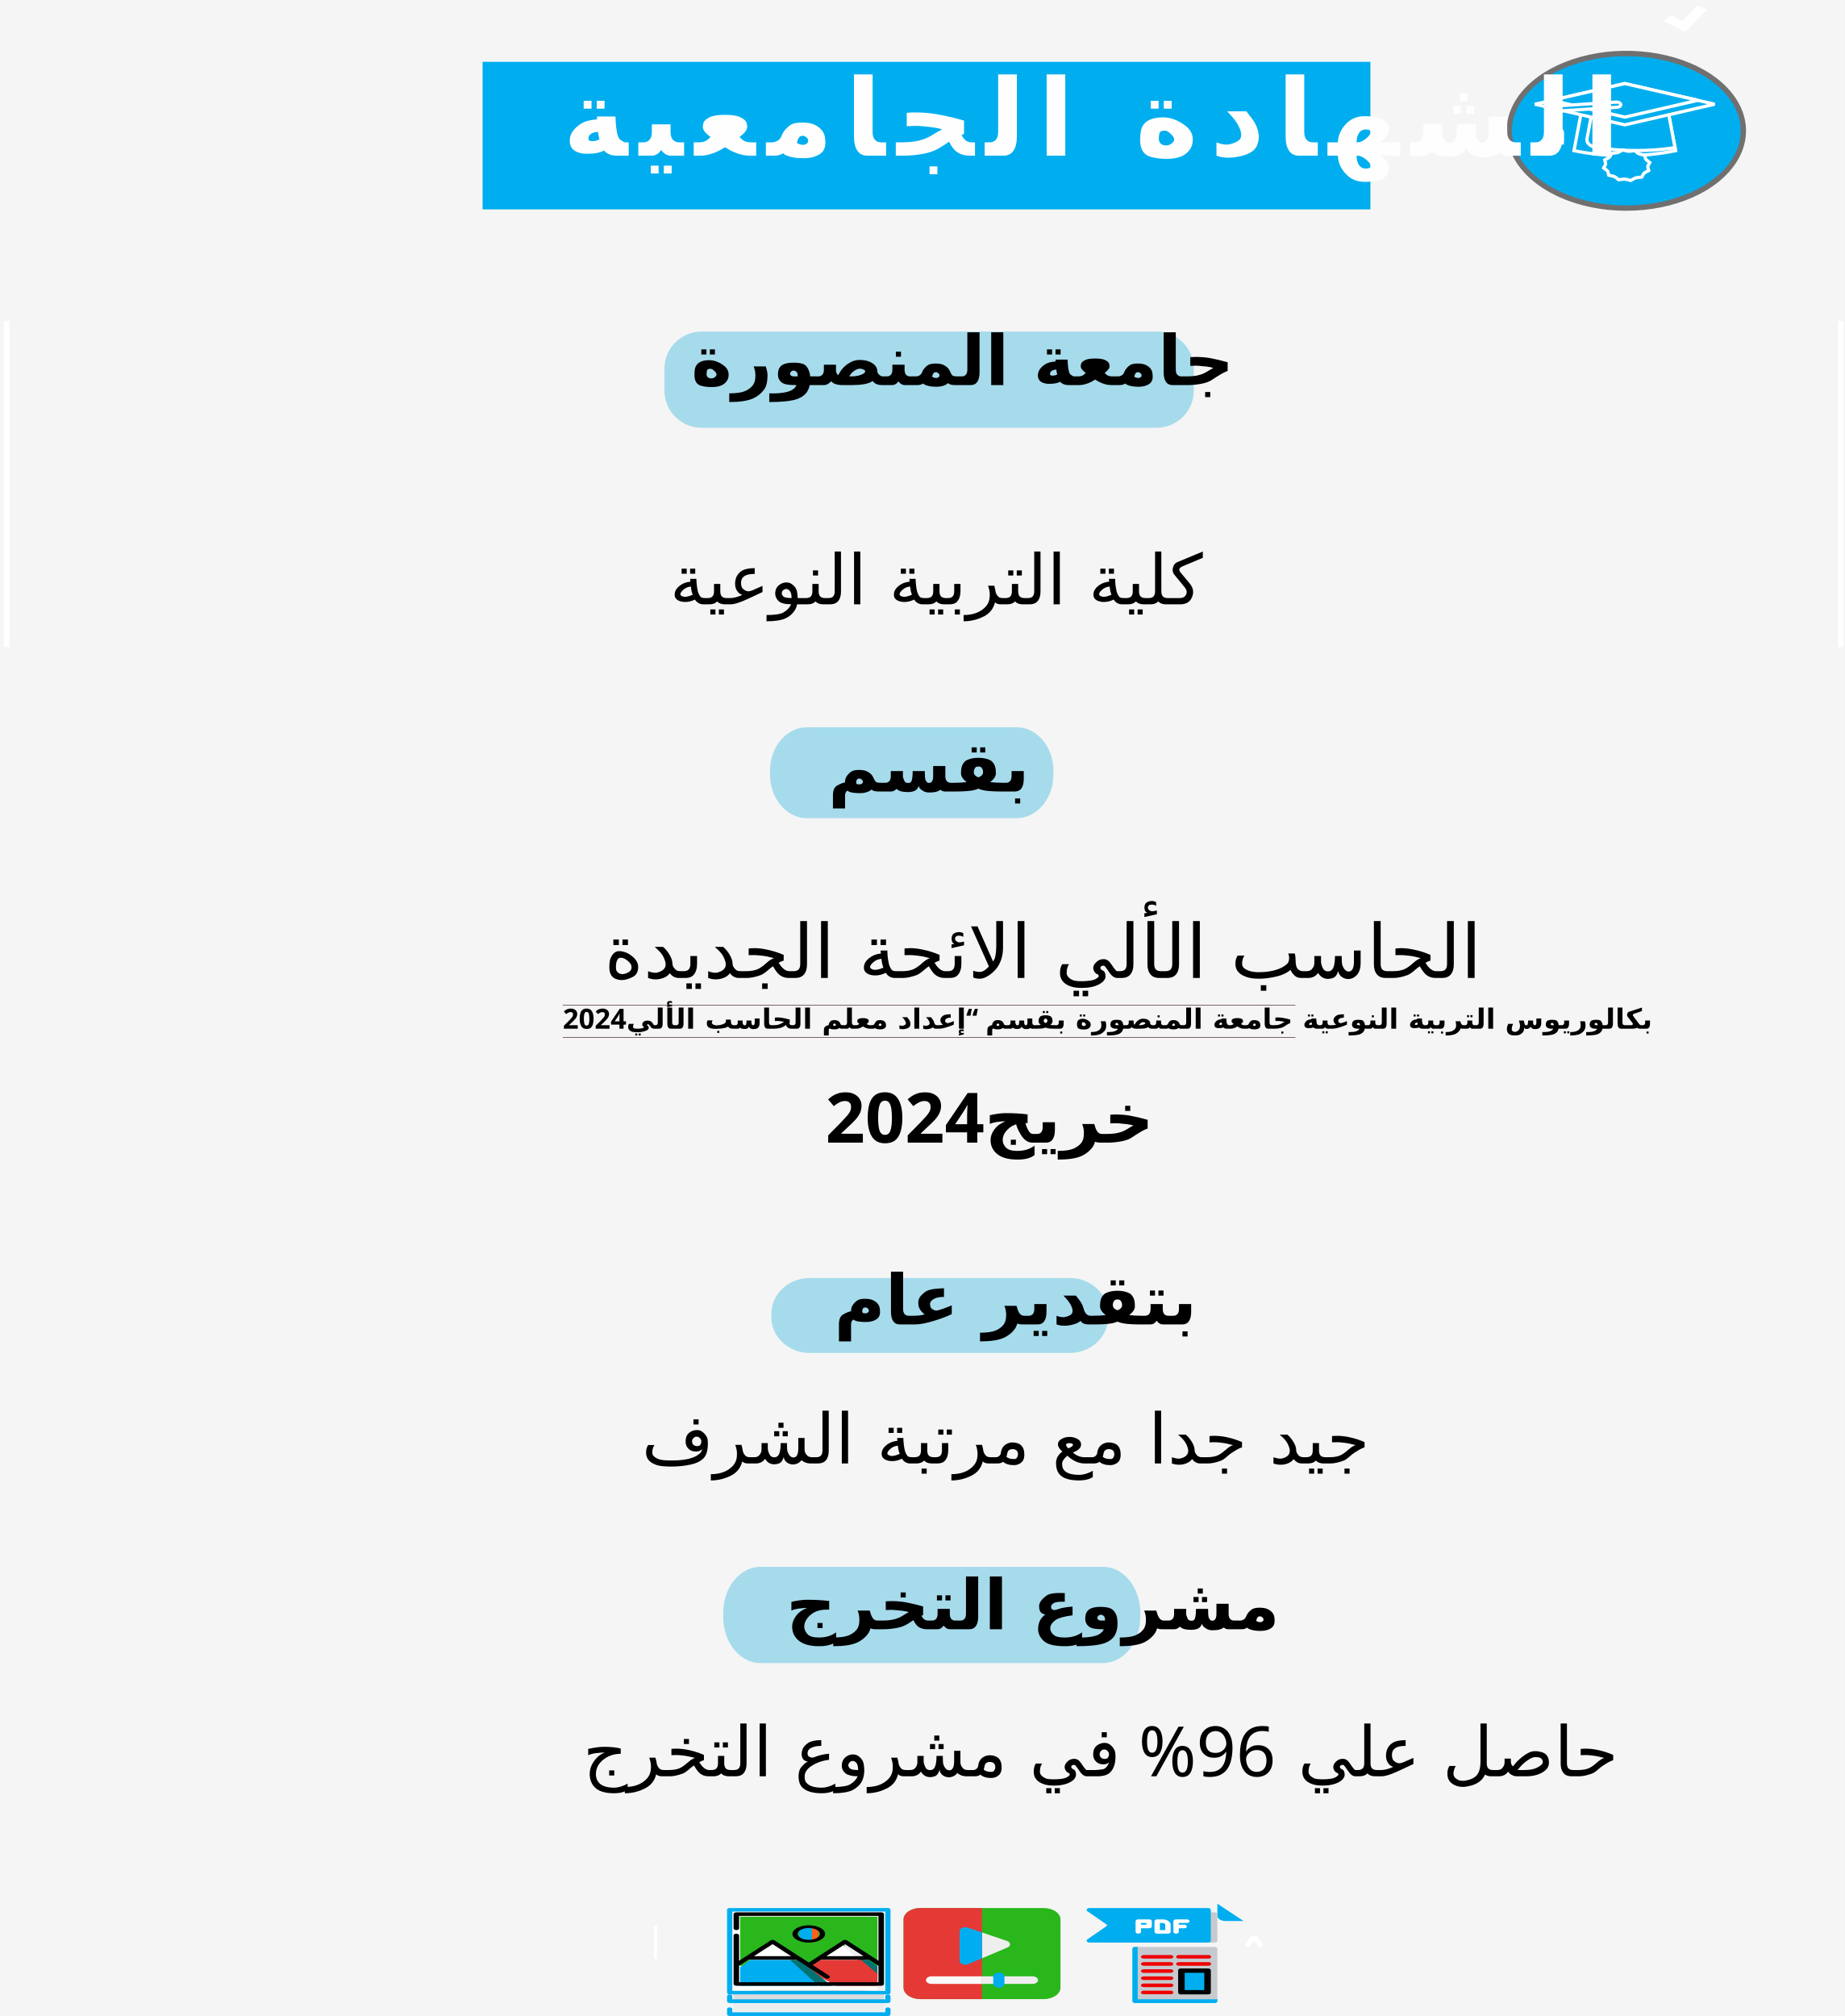
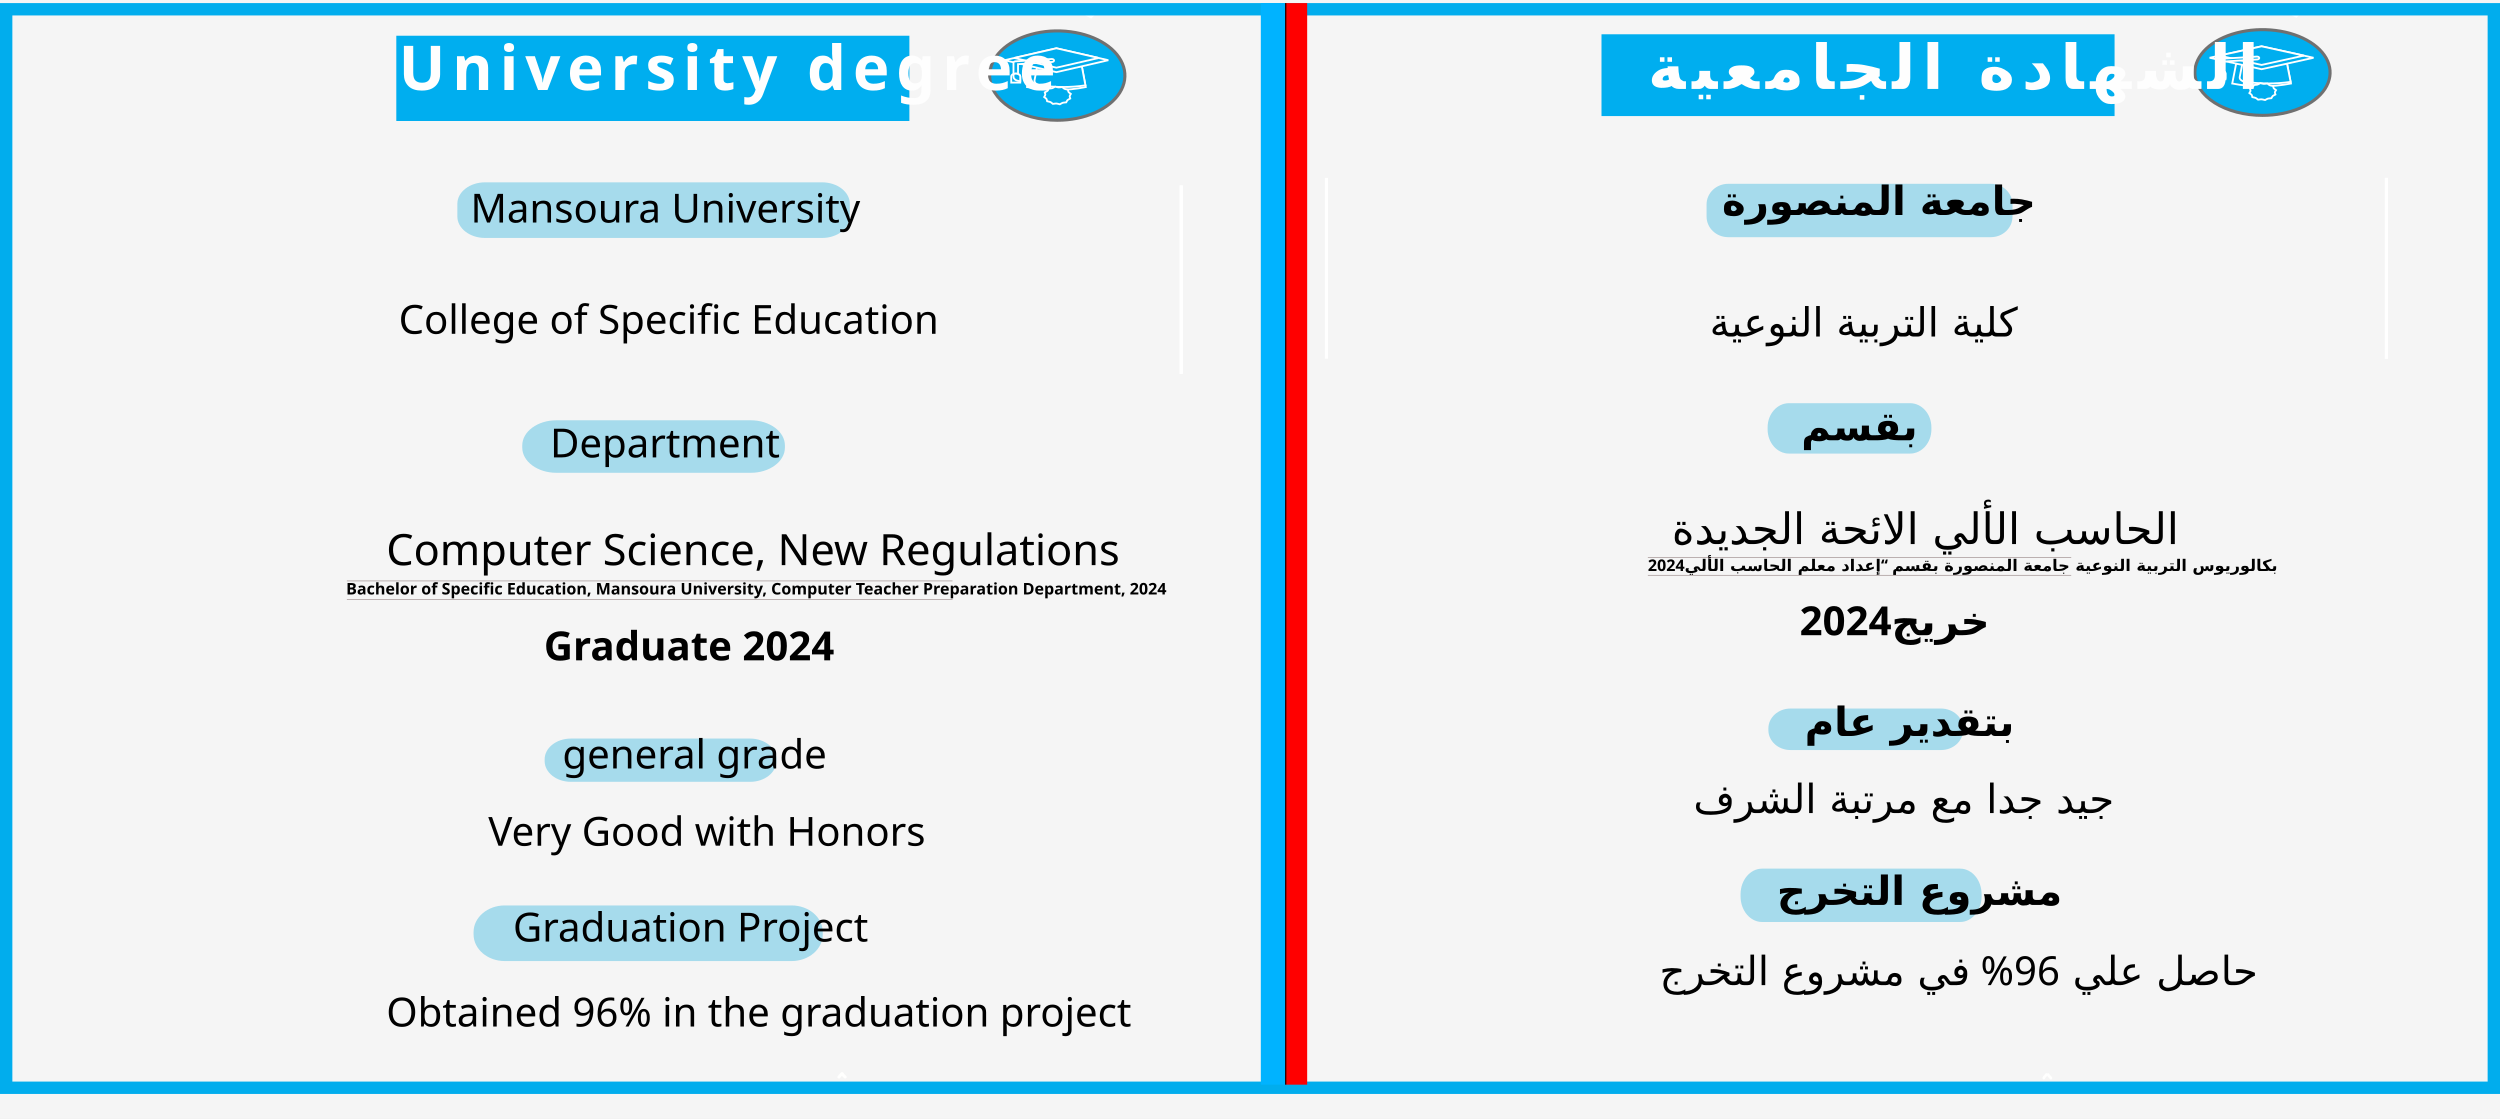
- <svg xmlns="http://www.w3.org/2000/svg" width="345" height="377" viewBox="0 0 345 377" fill="none">
-   <rect width="345" height="377" fill="#F5F5F5" />
-   <path d="M317.449 1L314.613 3.935L312.44 2.81L311.187 3.958L315.127 6L319.187 1.799L317.449 1Z" fill="white" />
-   <path d="M302.625 25.248C303.489 25.248 304.333 25.079 305.051 24.762C305.768 24.445 306.328 23.995 306.658 23.468C306.989 22.941 307.075 22.361 306.907 21.802C306.738 21.242 306.323 20.729 305.712 20.325C305.102 19.922 304.324 19.647 303.477 19.536C302.63 19.425 301.752 19.482 300.955 19.7C300.157 19.918 299.475 20.288 298.995 20.762C298.516 21.236 298.26 21.794 298.26 22.364C298.26 23.129 298.72 23.863 299.538 24.404C300.357 24.945 301.467 25.248 302.625 25.248Z" fill="#00AEEF" />
-   <path d="M304.141 38.912C308.468 38.912 312.699 38.063 316.297 36.475C319.895 34.886 322.699 32.628 324.355 29.987C326.01 27.345 326.443 24.439 325.599 21.634C324.754 18.831 322.67 16.255 319.609 14.233C316.549 12.212 312.65 10.835 308.406 10.278C304.161 9.72 299.761 10.006 295.763 11.101C291.765 12.195 288.348 14.048 285.943 16.425C283.539 18.802 282.256 21.597 282.256 24.456C282.256 26.355 282.822 28.235 283.922 29.988C285.022 31.742 286.634 33.336 288.666 34.679C290.698 36.021 293.111 37.086 295.766 37.812C298.421 38.538 301.267 38.912 304.141 38.912Z" fill="#00AEEF" stroke="#707070" />
-   <path d="M313.354 28.175C307.163 29.438 300.54 29.438 294.35 28.175L295.621 21.453H312.075C313.39 28.394 313.207 27.414 313.354 28.175Z" fill="#00AEEF" stroke="white" stroke-width="0.6" />
-   <path d="M313.244 27.616C308.365 28.357 303.292 28.336 298.428 27.553C297.906 27.468 297.449 27.259 297.144 26.966C296.84 26.673 296.709 26.317 296.777 25.964L297.632 21.454H312.075L313.244 27.616Z" fill="#00AEEF" stroke="white" stroke-width="0.6" />
-   <path d="M320.662 19.485L303.851 23.348L287.04 19.485L303.851 15.622L320.662 19.485Z" fill="#00AEEF" stroke="white" stroke-width="0.6" />
-   <path d="M317.512 18.761L303.851 21.902L290.19 18.764L303.851 15.625L317.512 18.761Z" fill="#00AEEF" stroke="white" stroke-width="0.6" />
-   <path d="M289.963 23.831V20.326C289.962 20.206 290.029 20.089 290.151 20C290.273 19.911 290.441 19.855 290.622 19.843L302.317 19.09C302.506 19.082 302.693 19.123 302.838 19.204C302.982 19.285 303.074 19.4 303.094 19.525C303.113 19.65 303.059 19.774 302.942 19.873C302.826 19.972 302.656 20.038 302.468 20.056L291.432 20.766V23.832C291.432 23.96 291.355 24.083 291.218 24.173C291.08 24.264 290.894 24.315 290.701 24.315C290.507 24.315 290.321 24.264 290.184 24.173C290.046 24.083 289.969 23.96 289.969 23.832L289.963 23.831Z" fill="#00AEEF" stroke="white" stroke-width="0.6" />
-   <path d="M292.156 24.802V26.736H289.234V24.802C289.228 24.673 289.261 24.544 289.33 24.423C289.402 24.302 289.509 24.192 289.645 24.099C289.782 24.006 289.945 23.932 290.125 23.881C290.397 23.805 290.697 23.785 290.986 23.824C291.275 23.863 291.54 23.959 291.745 24.099C291.882 24.192 291.989 24.302 292.06 24.423C292.129 24.544 292.162 24.673 292.156 24.802Z" fill="#00AEEF" stroke="white" stroke-width="0.6" />
-   <path d="M292.156 24.802V26.251C291.868 26.251 291.583 26.214 291.316 26.141C291.05 26.068 290.809 25.961 290.605 25.827C290.401 25.692 290.24 25.533 290.13 25.357C290.019 25.181 289.963 24.992 289.963 24.802C289.906 24.506 289.951 24.205 290.095 23.923C290.317 23.857 290.561 23.828 290.804 23.841C291.048 23.853 291.282 23.905 291.487 23.992C291.692 24.08 291.861 24.199 291.978 24.341C292.094 24.482 292.156 24.641 292.156 24.802Z" fill="#00AEEF" stroke="white" stroke-width="0.6" />
-   <path d="M308.332 31.885C307.25 32.485 307.536 32.199 307.03 33.116C305.642 33.28 306.11 33.116 304.976 33.749C303.588 33.416 304.106 33.454 302.706 33.619C301.797 32.904 302.238 33.093 300.85 32.759C300.602 31.837 300.85 32.146 299.892 31.397C300.374 30.523 300.346 30.866 300.088 29.905C301.221 29.277 300.907 29.553 301.39 28.674C302.752 28.524 302.333 28.674 303.444 28.041C304.832 28.374 304.315 28.336 305.715 28.171C306.623 28.886 306.182 28.697 307.571 29.031C307.819 29.953 307.571 29.644 308.529 30.393C308.047 31.267 308.076 30.921 308.332 31.885Z" fill="#00AEEF" stroke="white" stroke-width="0.6" />
-   <path d="M344.246 60L344.246 121" stroke="white" />
-   <path d="M344.246 60L344.246 121" stroke="white" />
-   <path d="M256.275 11.562H90.246V39.153H256.275V11.562Z" fill="#00AEEF" />
+ <svg xmlns="http://www.w3.org/2000/svg" width="809" height="362" viewBox="0 0 809 362" fill="none">
+   <rect width="809" height="362" fill="#F5F5F5" />
+   <path d="M745.449 0.959L742.613 3.775L740.44 2.696L739.187 3.796L743.127 5.756L747.187 1.725L745.449 0.959Z" fill="white" />
+   <path d="M730.625 24.222C731.489 24.222 732.333 24.06 733.051 23.756C733.768 23.452 734.328 23.02 734.658 22.514C734.989 22.009 735.075 21.452 734.907 20.916C734.738 20.379 734.323 19.886 733.712 19.499C733.102 19.112 732.324 18.848 731.477 18.742C730.63 18.635 729.752 18.69 728.955 18.899C728.157 19.108 727.475 19.463 726.995 19.918C726.516 20.373 726.26 20.908 726.26 21.455C726.26 22.189 726.72 22.893 727.538 23.412C728.357 23.93 729.467 24.222 730.625 24.222Z" fill="#00AEEF" />
+   <path d="M732.141 37.331C736.468 37.33 740.699 36.516 744.297 34.992C747.895 33.468 750.699 31.302 752.355 28.768C754.01 26.234 754.443 23.445 753.599 20.755C752.754 18.065 750.67 15.594 747.609 13.655C744.549 11.716 740.65 10.395 736.406 9.86C732.161 9.325 727.761 9.6 723.763 10.65C719.765 11.699 716.348 13.477 713.943 15.758C711.539 18.038 710.256 20.719 710.256 23.462C710.256 25.284 710.822 27.087 711.922 28.77C713.022 30.453 714.634 31.981 716.666 33.269C718.698 34.557 721.111 35.578 723.766 36.275C726.421 36.972 729.267 37.331 732.141 37.331Z" fill="#00AEEF" stroke="#707070" />
+   <path d="M741.354 27.03C735.163 28.241 728.54 28.241 722.35 27.03L723.621 20.581H740.075C741.39 27.24 741.207 26.3 741.354 27.03Z" fill="#00AEEF" stroke="white" stroke-width="0.6" />
+   <path d="M741.244 26.494C736.365 27.205 731.292 27.184 726.428 26.433C725.906 26.352 725.449 26.151 725.144 25.87C724.84 25.589 724.709 25.247 724.777 24.909L725.632 20.582H740.075L741.244 26.494Z" fill="#00AEEF" stroke="white" stroke-width="0.6" />
+   <path d="M748.662 18.693L731.851 22.399L715.04 18.693L731.851 14.987L748.662 18.693Z" fill="#00AEEF" stroke="white" stroke-width="0.6" />
+   <path d="M745.512 17.999L731.851 21.012L718.19 18.002L731.851 14.99L745.512 17.999Z" fill="#00AEEF" stroke="white" stroke-width="0.6" />
+   <path d="M717.963 22.862V19.499C717.962 19.384 718.029 19.272 718.151 19.186C718.273 19.101 718.441 19.047 718.622 19.036L730.317 18.313C730.506 18.306 730.693 18.345 730.838 18.423C730.982 18.501 731.074 18.611 731.094 18.731C731.113 18.85 731.059 18.97 730.942 19.065C730.826 19.16 730.656 19.223 730.468 19.24L719.432 19.921V22.863C719.432 22.985 719.355 23.103 719.218 23.19C719.08 23.277 718.894 23.326 718.701 23.326C718.507 23.326 718.321 23.277 718.184 23.19C718.046 23.103 717.969 22.985 717.969 22.863L717.963 22.862Z" fill="#00AEEF" stroke="white" stroke-width="0.6" />
+   <path d="M720.156 23.794V25.649H717.234V23.794C717.228 23.67 717.261 23.546 717.33 23.43C717.402 23.314 717.509 23.209 717.645 23.12C717.782 23.03 717.945 22.959 718.125 22.91C718.397 22.837 718.697 22.818 718.986 22.855C719.275 22.893 719.54 22.985 719.745 23.119C719.882 23.209 719.989 23.314 720.06 23.43C720.129 23.546 720.162 23.67 720.156 23.794Z" fill="#00AEEF" stroke="white" stroke-width="0.6" />
+   <path d="M720.156 23.794V25.184C719.868 25.184 719.583 25.148 719.316 25.078C719.05 25.009 718.809 24.906 718.605 24.777C718.401 24.648 718.24 24.495 718.13 24.326C718.019 24.157 717.963 23.977 717.963 23.794C717.906 23.51 717.951 23.222 718.095 22.951C718.317 22.887 718.561 22.86 718.804 22.872C719.048 22.883 719.282 22.933 719.487 23.017C719.692 23.101 719.861 23.216 719.978 23.352C720.094 23.487 720.156 23.639 720.156 23.794Z" fill="#00AEEF" stroke="white" stroke-width="0.6" />
+   <path d="M736.332 30.589C735.25 31.165 735.536 30.89 735.03 31.77C733.642 31.927 734.11 31.77 732.976 32.377C731.588 32.058 732.106 32.094 730.706 32.253C729.797 31.567 730.238 31.748 728.85 31.428C728.602 30.543 728.85 30.84 727.892 30.121C728.374 29.282 728.346 29.611 728.088 28.69C729.221 28.087 728.907 28.352 729.39 27.509C730.752 27.365 730.333 27.509 731.444 26.901C732.832 27.221 732.315 27.184 733.715 27.026C734.623 27.712 734.182 27.531 735.571 27.851C735.819 28.736 735.571 28.439 736.529 29.158C736.047 29.996 736.076 29.664 736.332 30.589Z" fill="#00AEEF" stroke="white" stroke-width="0.6" />
+   <path d="M772.246 57.56L772.246 116.081" stroke="white" />
+   <path d="M772.246 57.56L772.246 116.081" stroke="white" />
+   <path d="M684.275 11.093H518.246V37.561H684.275V11.093Z" fill="#00AEEF" />
  <text fill="#FEFEFE" xml:space="preserve" style="white-space: pre" font-family="Harmattan" font-size="20" font-weight="bold" letter-spacing="0.11em">
-     <tspan x="105.246" y="29.116">الشهادة الجامعية</tspan>
+     <tspan x="533.246" y="28.791">الشهادة الجامعية</tspan>
  </text>
-   <path d="M216.248 62H131.244C127.379 62 124.246 65.108 124.246 68.941V73.059C124.246 76.892 127.379 80 131.244 80H216.248C220.113 80 223.246 76.892 223.246 73.059V68.941C223.246 65.108 220.113 62 216.248 62Z" fill="#A6DBEC" />
-   <path d="M190.1 136H150.9C147.089 136 144 139.652 144 144.156V144.844C144 149.348 147.089 153 150.9 153H190.1C193.911 153 197 149.348 197 144.844V144.156C197 139.652 193.911 136 190.1 136Z" fill="#A6DBEC" />
-   <path d="M200.107 239H151.385C147.443 239 144.246 242.007 144.246 245.717V246.283C144.246 249.993 147.443 253 151.385 253H200.107C204.05 253 207.246 249.993 207.246 246.283V245.717C207.246 242.007 204.05 239 200.107 239Z" fill="#A6DBEC" />
-   <path d="M206.282 293H142.21C138.364 293 135.246 296.866 135.246 301.636V302.364C135.246 307.134 138.364 311 142.21 311H206.282C210.128 311 213.246 307.134 213.246 302.364V301.636C213.246 296.866 210.128 293 206.282 293Z" fill="#A6DBEC" />
+   <path d="M644.248 59.48H559.244C555.379 59.48 552.246 62.461 552.246 66.139V70.089C552.246 73.766 555.379 76.748 559.244 76.748H644.248C648.113 76.748 651.246 73.766 651.246 70.089V66.139C651.246 62.461 648.113 59.48 644.248 59.48Z" fill="#A6DBEC" />
+   <path d="M618.1 130.472H578.9C575.089 130.472 572 133.975 572 138.296V138.956C572 143.277 575.089 146.781 578.9 146.781H618.1C621.911 146.781 625 143.277 625 138.956V138.296C625 133.975 621.911 130.472 618.1 130.472Z" fill="#A6DBEC" />
+   <path d="M628.107 229.284H579.385C575.443 229.284 572.246 232.169 572.246 235.728V236.271C572.246 239.83 575.443 242.715 579.385 242.715H628.107C632.05 242.715 635.246 239.83 635.246 236.271V235.728C635.246 232.169 632.05 229.284 628.107 229.284Z" fill="#A6DBEC" />
+   <path d="M634.282 281.09H570.21C566.364 281.09 563.246 284.799 563.246 289.375V290.073C563.246 294.649 566.364 298.358 570.21 298.358H634.282C638.128 298.358 641.246 294.649 641.246 290.073V289.375C641.246 284.799 638.128 281.09 634.282 281.09Z" fill="#A6DBEC" />
  <text fill="black" xml:space="preserve" style="white-space: pre" font-family="Harmattan" font-size="13" font-weight="bold" letter-spacing="0em">
-     <tspan x="154.364" y="213.676">خريج2024 </tspan>
+     <tspan x="582.364" y="205.546">خريج2024 </tspan>
  </text>
  <text fill="black" xml:space="preserve" style="white-space: pre" font-family="Harmattan" font-size="5.2" font-weight="bold" letter-spacing="0em">
-     <tspan x="105.246" y="192.37">بكالوريوس التربية النوعية جامعة المنصورة بقسم ‘‘إعداد معلم الحاسب الألي2024</tspan>
+     <tspan x="533.246" y="184.776">بكالوريوس التربية النوعية جامعة المنصورة بقسم ‘‘إعداد معلم الحاسب الألي2024</tspan>
  </text>
  <text fill="black" xml:space="preserve" style="white-space: pre" font-family="Almarai" font-size="13" letter-spacing="0em">
-     <tspan x="125.246" y="113.011">كلية التربية النوعية</tspan>
+     <tspan x="553.246" y="108.906">كلية التربية النوعية</tspan>
  </text>
  <text fill="black" xml:space="preserve" style="white-space: pre" font-family="Almarai" font-size="13" font-weight="bold" letter-spacing="0em">
-     <tspan x="129.246" y="72.011">جامعة المنصورة</tspan>
+     <tspan x="557.246" y="69.572">جامعة المنصورة</tspan>
  </text>
  <text fill="black" xml:space="preserve" style="white-space: pre" font-family="Almarai" font-size="13" font-weight="bold" letter-spacing="0em">
-     <tspan x="154.875" y="148.011">بقسم</tspan>
+     <tspan x="582.875" y="142.483">بقسم</tspan>
  </text>
  <text fill="black" xml:space="preserve" style="white-space: pre" font-family="Harmattan" font-size="13" font-weight="bold" letter-spacing="0em">
-     <tspan x="156" y="247.676">بتقدير عام</tspan>
+     <tspan x="584" y="238.164">بتقدير عام</tspan>
  </text>
  <text fill="black" xml:space="preserve" style="white-space: pre" font-family="Harmattan" font-size="13" font-weight="bold" letter-spacing="0em">
-     <tspan x="147" y="304.676">مشروع التخرج</tspan>
+     <tspan x="575" y="292.846">مشروع التخرج</tspan>
  </text>
  <text fill="black" xml:space="preserve" style="white-space: pre" font-family="Harmattan" font-size="14" font-weight="500" letter-spacing="0em">
-     <tspan x="113" y="182.881">الحاسب الألي الائحة الجديدة</tspan>
+     <tspan x="541" y="176.052">الحاسب الألي الائحة الجديدة</tspan>
  </text>
  <text fill="black" xml:space="preserve" style="white-space: pre" font-family="Harmattan" font-size="13" font-weight="500" letter-spacing="0em">
-     <tspan x="120" y="273.676">جيد جدا مع مرتبة الشرف</tspan>
+     <tspan x="548" y="263.106">جيد جدا مع مرتبة الشرف</tspan>
  </text>
  <text fill="black" xml:space="preserve" style="white-space: pre" font-family="Harmattan" font-size="13" font-weight="500" letter-spacing="0em">
-     <tspan x="109" y="332.176">حاصل علي 96% في مشروع التخرج</tspan>
+     <tspan x="537" y="318.781">حاصل علي 96% في مشروع التخرج</tspan>
  </text>
-   <path d="M105.246 194H242.246H105.246Z" fill="black" />
-   <path d="M105.246 194H242.246" stroke="#3B1919" stroke-width="0.1" />
-   <path d="M105.246 188H242.246H105.246Z" fill="black" />
-   <path d="M105.246 188H242.246" stroke="#3B1919" stroke-width="0.1" />
-   <path d="M1.246 60L1.246 121" stroke="white" />
-   <path d="M235.241 362.364C235.185 362.11 234.938 361.952 234.708 362.013C234.572 362.074 234.467 362.162 234.408 362.264C234.35 362.366 234.34 362.477 234.38 362.583L234.422 362.771L234.853 362.661L234.427 362.775C234.442 362.852 234.48 362.926 234.539 362.993C234.579 363.045 234.632 363.103 234.69 363.171C234.914 363.405 235.113 363.649 235.285 363.902C235.415 364.124 235.687 364.191 235.89 364.052C235.998 363.961 236.068 363.853 236.092 363.738C236.116 363.624 236.095 363.507 236.031 363.4C235.83 363.092 235.592 362.794 235.321 362.51C235.28 362.465 235.274 362.487 235.265 362.48L235.241 362.364Z" fill="#FFFFFE" />
-   <path d="M233.815 363.758C233.759 364.012 233.513 364.17 233.282 364.109C232.728 363.968 232.957 363.284 233.26 362.953C233.484 362.719 233.683 362.475 233.855 362.222C233.985 362 234.257 361.933 234.46 362.072C234.568 362.164 234.637 362.272 234.661 362.386C234.685 362.501 234.665 362.617 234.601 362.724C234.419 363.034 233.844 363.574 233.809 363.758H233.815Z" fill="#FFFFFE" />
-   <path d="M195.174 356.808H172.12C170.384 356.808 168.976 357.761 168.976 358.937V371.711C168.976 372.886 170.384 373.84 172.12 373.84H195.174C196.911 373.84 198.318 372.886 198.318 371.711V358.937C198.318 357.761 196.911 356.808 195.174 356.808Z" fill="#29B71C" />
-   <path d="M193.078 371.001H174.216C173.938 371.001 173.671 370.927 173.475 370.793C173.278 370.66 173.168 370.48 173.168 370.292C173.168 370.103 173.278 369.923 173.475 369.79C173.671 369.657 173.938 369.582 174.216 369.582H193.078C193.356 369.582 193.623 369.657 193.819 369.79C194.016 369.923 194.126 370.103 194.126 370.292C194.126 370.48 194.016 370.66 193.819 370.793C193.623 370.927 193.356 371.001 193.078 371.001Z" fill="#EEEEEE" />
-   <path d="M186.791 371.711C186.513 371.711 186.247 371.636 186.05 371.503C185.854 371.37 185.743 371.189 185.743 371.001V369.582C185.743 369.394 185.854 369.213 186.05 369.08C186.247 368.947 186.513 368.872 186.791 368.872C187.069 368.872 187.336 368.947 187.532 369.08C187.729 369.213 187.839 369.394 187.839 369.582V371.001C187.839 371.189 187.729 371.37 187.532 371.503C187.336 371.636 187.069 371.711 186.791 371.711Z" fill="#00AEEF" />
-   <path d="M188.311 362.96L180.975 360.476C180.816 360.422 180.639 360.396 180.46 360.401C180.281 360.406 180.108 360.442 179.956 360.505C179.803 360.569 179.678 360.657 179.59 360.763C179.503 360.868 179.456 360.987 179.456 361.108V366.7C179.457 366.827 179.509 366.95 179.604 367.059C179.7 367.168 179.837 367.257 180.001 367.317C180.153 367.379 180.327 367.411 180.504 367.41C180.7 367.41 180.893 367.373 181.059 367.303L188.395 364.195C188.554 364.128 188.683 364.033 188.77 363.921C188.856 363.809 188.897 363.683 188.887 363.556C188.877 363.431 188.819 363.31 188.718 363.206C188.616 363.101 188.476 363.016 188.311 362.96Z" fill="#EEEEEE" />
-   <path d="M172.12 356.808C171.286 356.808 170.486 357.032 169.897 357.431C169.307 357.83 168.976 358.372 168.976 358.937V371.711C168.976 372.275 169.307 372.817 169.897 373.216C170.486 373.615 171.286 373.84 172.12 373.84H183.647V356.808H172.12Z" fill="#E53935" />
-   <path d="M174.216 369.582C173.938 369.582 173.671 369.657 173.475 369.79C173.278 369.923 173.168 370.103 173.168 370.292C173.168 370.48 173.278 370.66 173.475 370.793C173.671 370.927 173.938 371.001 174.216 371.001H183.647V369.582H174.216Z" fill="#FAFAFA" />
-   <path d="M180.975 360.476C180.816 360.422 180.639 360.396 180.46 360.401C180.281 360.406 180.108 360.442 179.956 360.505C179.803 360.569 179.678 360.657 179.59 360.763C179.503 360.868 179.456 360.987 179.456 361.108V366.7C179.457 366.827 179.509 366.95 179.604 367.059C179.7 367.168 179.837 367.257 180.001 367.317C180.153 367.379 180.327 367.411 180.504 367.41C180.7 367.41 180.893 367.373 181.059 367.303L183.648 366.203V361.378L180.975 360.476Z" fill="#00AEEF" />
-   <path d="M229.128 359.231H232.551L227.661 356V358.262C227.661 358.797 228.318 359.231 229.128 359.231Z" fill="#00AEEF" />
-   <path d="M227.128 357.615H206.877V363.269H227.128C227.422 363.269 227.661 363.128 227.661 362.955V357.929C227.661 357.756 227.422 357.615 227.128 357.615Z" fill="#C6CACF" />
-   <path d="M225.918 363.269H203.731C203.267 363.269 203.035 362.883 203.363 362.656L207.162 360.038L203.363 357.42C203.035 357.194 203.267 356.808 203.731 356.808H225.918C226.205 356.808 226.438 356.968 226.438 357.167V362.91C226.439 363.108 226.205 363.269 225.918 363.269Z" fill="#00AEEF" />
-   <path d="M214.89 358.93H212.872C212.593 358.93 212.367 359.079 212.367 359.263V361.263C212.367 361.447 212.593 361.597 212.872 361.597C213.151 361.597 213.377 361.447 213.377 361.263V360.596H214.89C215.169 360.596 215.395 360.447 215.395 360.263V359.263C215.395 359.079 215.169 358.93 214.89 358.93ZM214.386 359.93H213.377V359.596H214.386V359.93Z" fill="white" />
-   <path d="M217.413 358.93H216.404C216.125 358.93 215.899 359.079 215.899 359.263V361.263C215.899 361.447 216.125 361.597 216.404 361.597H218.422C218.701 361.597 218.927 361.447 218.927 361.263V359.93C218.927 359.378 218.248 358.93 217.413 358.93ZM217.918 360.93H216.909V359.596H217.413C217.691 359.596 217.918 359.746 217.918 359.93L217.918 360.93Z" fill="white" />
-   <path d="M221.955 358.93H219.936C219.658 358.93 219.432 359.079 219.432 359.263V361.263C219.432 361.447 219.658 361.597 219.936 361.597C220.215 361.597 220.441 361.447 220.441 361.263V360.596H221.45C221.729 360.596 221.955 360.447 221.955 360.263C221.955 360.079 221.729 359.93 221.45 359.93H220.441V359.596H221.955C222.233 359.596 222.459 359.447 222.459 359.263C222.459 359.079 222.233 358.93 221.955 358.93Z" fill="white" />
-   <path d="M227.164 374.577H212.264C211.99 374.577 211.767 374.42 211.767 374.227V364.427C211.767 364.234 211.99 364.077 212.264 364.077H227.164C227.439 364.077 227.661 364.234 227.661 364.427V374.227C227.661 374.42 227.439 374.577 227.164 374.577Z" fill="#C6CACF" />
-   <path d="M212.761 373.877V364.077H212.264C211.99 364.077 211.767 364.234 211.767 364.427V374.227C211.767 374.42 211.99 374.577 212.264 374.577H227.164C227.439 374.577 227.661 374.42 227.661 374.227V373.877H212.761Z" fill="#00AEEF" />
-   <path d="M225.968 372.961H220.796C220.536 372.961 220.325 372.806 220.325 372.615V368.461C220.325 368.27 220.536 368.115 220.796 368.115H225.968C226.228 368.115 226.438 368.27 226.438 368.461V372.615C226.438 372.806 226.228 372.961 225.968 372.961Z" fill="black" />
-   <path d="M225.216 368.923H221.548V372.154H225.216V368.923Z" fill="#00AEEF" />
-   <path d="M225.992 366.263H220.441C220.162 366.263 219.937 366.114 219.937 365.93C219.937 365.746 220.162 365.597 220.441 365.597H225.992C226.27 365.597 226.496 365.746 226.496 365.93C226.496 366.114 226.27 366.263 225.992 366.263Z" fill="#EF0000" />
-   <path d="M225.992 367.596H220.441C220.162 367.596 219.937 367.447 219.937 367.263C219.937 367.079 220.162 366.93 220.441 366.93H225.992C226.27 366.93 226.496 367.079 226.496 367.263C226.496 367.447 226.27 367.596 225.992 367.596Z" fill="#EF0000" />
-   <path d="M218.927 366.263H213.881C213.602 366.263 213.376 366.114 213.376 365.93C213.376 365.746 213.602 365.597 213.881 365.597H218.927C219.206 365.597 219.431 365.746 219.431 365.93C219.431 366.114 219.206 366.263 218.927 366.263Z" fill="#EF0000" />
-   <path d="M218.927 367.596H213.881C213.602 367.596 213.376 367.447 213.376 367.263C213.376 367.079 213.602 366.93 213.881 366.93H218.927C219.205 366.93 219.431 367.079 219.431 367.263C219.431 367.447 219.205 367.596 218.927 367.596Z" fill="#EF0000" />
-   <path d="M218.927 368.93H213.881C213.602 368.93 213.376 368.781 213.376 368.597C213.376 368.413 213.602 368.264 213.881 368.264H218.927C219.205 368.264 219.431 368.413 219.431 368.597C219.431 368.781 219.205 368.93 218.927 368.93Z" fill="#EF0000" />
-   <path d="M218.927 370.263H213.881C213.602 370.263 213.376 370.114 213.376 369.93C213.376 369.746 213.602 369.597 213.881 369.597H218.927C219.205 369.597 219.431 369.746 219.431 369.93C219.431 370.114 219.205 370.263 218.927 370.263Z" fill="#EF0000" />
-   <path d="M218.927 371.597H213.881C213.602 371.597 213.376 371.448 213.376 371.264C213.376 371.08 213.602 370.931 213.881 370.931H218.927C219.205 370.931 219.431 371.08 219.431 371.264C219.431 371.448 219.205 371.597 218.927 371.597Z" fill="#EF0000" />
-   <path d="M218.927 372.93H213.881C213.602 372.93 213.376 372.781 213.376 372.597C213.376 372.413 213.602 372.264 213.881 372.264H218.927C219.205 372.264 219.431 372.413 219.431 372.597C219.431 372.781 219.205 372.93 218.927 372.93Z" fill="#EF0000" />
-   <path d="M137.189 374.173V376.193H165.308V374.173L151.313 372.962L137.189 374.173Z" fill="#EEEEEE" />
-   <path d="M137.189 372.557V374.576H165.308V372.557L151.313 371.346L137.189 372.557Z" fill="#DCDCDC" />
-   <path d="M165.309 357.615V372.154H163.475L159.196 364.884L163.475 357.615H165.309Z" fill="#EEEEEE" />
-   <path d="M164.086 357.615V358.844L159.656 364.884L164.086 370.925V372.154H137.189V357.615H164.086Z" fill="white" />
-   <path d="M138.412 358.423V367.637L151.249 368.923L164.086 367.637V358.423H138.412Z" fill="#29B71C" />
-   <path d="M151.86 360.038V363.269C152.535 363.269 153.083 362.546 153.083 361.653C153.083 360.761 152.535 360.038 151.86 360.038Z" fill="#FE5F1A" />
-   <path d="M151.371 360.038C151.641 360.038 151.86 360.761 151.86 361.653C151.86 362.546 151.641 363.269 151.371 363.269C150.291 363.269 149.415 362.546 149.415 361.653C149.415 360.761 150.291 360.038 151.371 360.038Z" fill="#00AEEF" />
-   <path d="M164.086 369.731L156.751 365.692L162.204 366.337L164.086 367.639L164.086 369.731Z" fill="#027372" />
-   <path d="M161.12 366.568L157.632 364.885L153.138 366.568L150.637 368.23L156.406 371.346H164.086V369.108L161.12 366.568Z" fill="#E53935" />
-   <path d="M162.863 366.443L161.838 366.5L157.973 365.305V363.27L162.863 366.443Z" fill="#EEEEEE" />
-   <path d="M153.082 366.5L157.212 363.27L160.418 366.5L153.082 366.5Z" fill="white" />
-   <path d="M155.528 371.346H153.292L144.524 365.692L149.38 366.364L155.528 371.346Z" fill="#027372" />
-   <path d="M147.809 366.568L153.083 371.346H138.412V367.871L140.265 366.568L144.512 364.885L147.809 366.568Z" fill="#00AEEF" />
-   <path d="M149.415 366.443L148.39 366.5L144.524 365.305V363.27L149.415 366.443Z" fill="#EEEEEE" />
-   <path d="M139.634 366.5L144.452 363.27L148.193 366.5L139.634 366.5Z" fill="white" />
-   <path d="M166.043 375.385C165.774 375.385 165.556 375.54 165.556 375.731V376.308H136.942V375.731C136.942 375.54 136.723 375.385 136.454 375.385C136.184 375.385 135.966 375.54 135.966 375.731V376.654C135.966 376.845 136.184 377 136.454 377H166.043C166.313 377 166.531 376.845 166.531 376.654V375.731C166.531 375.54 166.313 375.385 166.043 375.385Z" fill="#00AEEF" />
-   <path d="M166.043 372.962C165.774 372.962 165.556 373.117 165.556 373.308V373.885H136.942V373.308C136.942 373.117 136.723 372.962 136.454 372.962C136.184 372.962 135.966 373.117 135.966 373.308V374.231C135.966 374.422 136.184 374.577 136.454 374.577H166.043C166.313 374.577 166.531 374.422 166.531 374.231V373.308C166.531 373.117 166.313 372.962 166.043 372.962Z" fill="#00AEEF" />
-   <path d="M166.043 356.808H136.454C136.184 356.808 135.966 356.954 135.966 357.135V372.634C135.966 372.815 136.184 372.961 136.454 372.961H166.043C166.313 372.961 166.531 372.815 166.531 372.634V357.135C166.531 356.954 166.313 356.808 166.043 356.808ZM165.556 372.307H136.942V357.462H165.556V372.307Z" fill="#00AEEF" />
-   <path d="M154.305 361.653C154.305 360.763 152.934 360.038 151.249 360.038C149.564 360.038 148.193 360.763 148.193 361.653C148.193 362.544 149.564 363.269 151.249 363.269C152.934 363.269 154.305 362.544 154.305 361.653ZM149.158 361.653C149.158 361.044 150.096 360.548 151.249 360.548C152.402 360.548 153.34 361.044 153.34 361.653C153.34 362.263 152.402 362.759 151.249 362.759C150.096 362.759 149.158 362.263 149.158 361.653Z" fill="black" />
-   <path d="M137.189 371.014C137.189 371.197 137.419 371.346 137.703 371.346H164.794C165.078 371.346 165.308 371.197 165.308 371.014V357.947C165.308 357.764 165.078 357.615 164.794 357.615H137.703C137.419 357.615 137.189 357.764 137.189 357.947V360.605C137.189 360.788 137.419 360.937 137.703 360.937C137.987 360.937 138.217 360.788 138.217 360.605V358.28H164.28V366.668L158.385 362.862C158.184 362.732 157.858 362.732 157.658 362.862L151.249 367.001L144.839 362.862C144.638 362.732 144.313 362.732 144.112 362.862L138.217 366.668V361.934C138.217 361.75 137.987 361.602 137.703 361.602C137.419 361.602 137.189 361.75 137.189 361.934V371.014ZM158.021 363.566L161.495 365.809H154.548L158.021 363.566ZM144.476 363.566L147.949 365.809H141.002L144.476 363.566ZM139.974 366.474H148.978L150.884 367.705C150.886 367.706 154.314 369.92 154.314 369.92C154.415 369.985 154.546 370.017 154.678 370.017C154.81 370.017 154.941 369.985 155.042 369.92C155.243 369.79 155.243 369.58 155.042 369.45L151.976 367.47L153.519 366.474H162.524L164.28 367.608V370.682H138.217V367.608L139.974 366.474Z" fill="black" />
-   <path fill-rule="evenodd" clip-rule="evenodd" d="M122.6 360.064C122.762 360.064 122.896 360.207 122.896 360.38V366.317H122.305V360.38C122.305 360.204 122.437 360.064 122.6 360.064Z" fill="#FFFFFE" />
+   <path d="M533.246 186.114H670.246H533.246Z" fill="black" />
+   <path d="M533.246 186.114H670.246" stroke="#3B1919" stroke-width="0.1" />
+   <path d="M533.246 180.357H670.246H533.246Z" fill="black" />
+   <path d="M533.246 180.357H670.246" stroke="#3B1919" stroke-width="0.1" />
+   <path d="M429.246 57.56L429.246 116.081" stroke="white" />
+   <path d="M663.241 347.633C663.185 347.39 662.938 347.238 662.708 347.297C662.572 347.356 662.467 347.44 662.408 347.537C662.35 347.635 662.34 347.742 662.38 347.844L662.422 348.024L662.853 347.918L662.427 348.028C662.442 348.102 662.48 348.173 662.539 348.237C662.579 348.287 662.632 348.342 662.69 348.408C662.914 348.632 663.113 348.867 663.285 349.109C663.415 349.322 663.687 349.386 663.89 349.253C663.998 349.165 664.068 349.061 664.092 348.952C664.116 348.842 664.095 348.73 664.031 348.627C663.83 348.332 663.592 348.046 663.321 347.774C663.28 347.73 663.274 347.751 663.265 347.745L663.241 347.633Z" fill="#FFFFFE" />
+   <path d="M661.815 348.971C661.759 349.215 661.513 349.366 661.282 349.308C660.728 349.173 660.957 348.516 661.26 348.199C661.484 347.974 661.683 347.74 661.855 347.498C661.985 347.285 662.257 347.22 662.46 347.354C662.568 347.441 662.637 347.545 662.661 347.655C662.685 347.764 662.665 347.876 662.601 347.979C662.419 348.277 661.844 348.795 661.809 348.971H661.815Z" fill="#FFFFFE" />
  <g filter="url(#filter0_d_0_1)">
-     <mask id="path-83-inside-1_0_1" fill="white">
-       <path d="M316.246 353H60.246H316.246Z" />
+     <mask id="path-37-inside-1_0_1" fill="white">
+       <path d="M744.246 338.65H488.246H744.246Z" />
    </mask>
-     <path d="M316.246 353H60.246H316.246Z" fill="#231F20" />
-     <path d="M316.246 353H60.246H316.246Z" stroke="black" stroke-width="0.6" mask="url(#path-83-inside-1_0_1)" />
+     <path d="M744.246 338.65H488.246H744.246Z" fill="#231F20" />
+     <path d="M744.246 338.65H488.246H744.246Z" stroke="black" stroke-width="0.6" mask="url(#path-37-inside-1_0_1)" />
  </g>
+   <path d="M355.449 1L352.613 3.935L350.44 2.81L349.187 3.958L353.127 6L357.187 1.799L355.449 1Z" fill="white" />
+   <path d="M340.625 25.248C341.489 25.248 342.333 25.079 343.051 24.762C343.768 24.445 344.328 23.995 344.658 23.468C344.989 22.941 345.075 22.361 344.907 21.802C344.738 21.242 344.323 20.729 343.712 20.325C343.102 19.922 342.324 19.647 341.477 19.536C340.63 19.425 339.752 19.482 338.955 19.7C338.157 19.918 337.475 20.288 336.995 20.762C336.516 21.236 336.26 21.794 336.26 22.364C336.26 23.129 336.72 23.863 337.538 24.404C338.357 24.945 339.467 25.248 340.625 25.248Z" fill="#00AEEF" />
+   <path d="M342.141 38.912C346.468 38.912 350.699 38.063 354.297 36.475C357.895 34.886 360.699 32.628 362.355 29.987C364.01 27.345 364.443 24.439 363.599 21.634C362.754 18.831 360.67 16.255 357.609 14.233C354.549 12.212 350.65 10.835 346.406 10.278C342.161 9.72 337.761 10.006 333.763 11.101C329.765 12.195 326.348 14.048 323.943 16.425C321.539 18.802 320.256 21.597 320.256 24.456C320.256 26.355 320.822 28.235 321.922 29.988C323.022 31.742 324.634 33.336 326.666 34.679C328.698 36.021 331.111 37.086 333.766 37.812C336.421 38.538 339.267 38.912 342.141 38.912Z" fill="#00AEEF" stroke="#707070" />
+   <path d="M351.354 28.175C345.163 29.438 338.54 29.438 332.35 28.175L333.621 21.453H350.075C351.39 28.394 351.207 27.414 351.354 28.175Z" fill="#00AEEF" stroke="white" stroke-width="0.6" />
+   <path d="M351.244 27.616C346.365 28.357 341.292 28.336 336.428 27.553C335.906 27.468 335.449 27.259 335.144 26.966C334.84 26.673 334.709 26.317 334.777 25.964L335.632 21.454H350.075L351.244 27.616Z" fill="#00AEEF" stroke="white" stroke-width="0.6" />
+   <path d="M358.662 19.485L341.851 23.348L325.04 19.485L341.851 15.622L358.662 19.485Z" fill="#00AEEF" stroke="white" stroke-width="0.6" />
+   <path d="M355.512 18.761L341.851 21.902L328.19 18.764L341.851 15.625L355.512 18.761Z" fill="#00AEEF" stroke="white" stroke-width="0.6" />
+   <path d="M327.963 23.831V20.326C327.962 20.206 328.029 20.089 328.151 20C328.273 19.911 328.441 19.855 328.622 19.843L340.317 19.09C340.506 19.082 340.693 19.123 340.838 19.204C340.982 19.285 341.074 19.4 341.094 19.525C341.113 19.65 341.059 19.774 340.942 19.873C340.826 19.972 340.656 20.038 340.468 20.056L329.432 20.766V23.832C329.432 23.96 329.355 24.083 329.218 24.173C329.08 24.264 328.894 24.315 328.701 24.315C328.507 24.315 328.321 24.264 328.184 24.173C328.046 24.083 327.969 23.96 327.969 23.832L327.963 23.831Z" fill="#00AEEF" stroke="white" stroke-width="0.6" />
+   <path d="M330.156 24.802V26.736H327.234V24.802C327.228 24.673 327.261 24.544 327.33 24.423C327.402 24.302 327.509 24.192 327.645 24.099C327.782 24.006 327.945 23.932 328.125 23.881C328.397 23.805 328.697 23.785 328.986 23.824C329.275 23.863 329.54 23.959 329.745 24.099C329.882 24.192 329.989 24.302 330.06 24.423C330.129 24.544 330.162 24.673 330.156 24.802Z" fill="#00AEEF" stroke="white" stroke-width="0.6" />
+   <path d="M330.156 24.802V26.251C329.868 26.251 329.583 26.214 329.316 26.141C329.05 26.068 328.809 25.961 328.605 25.827C328.401 25.692 328.24 25.533 328.13 25.357C328.019 25.181 327.963 24.992 327.963 24.802C327.906 24.506 327.951 24.205 328.095 23.923C328.317 23.857 328.561 23.828 328.804 23.841C329.048 23.853 329.282 23.905 329.487 23.992C329.692 24.08 329.861 24.199 329.978 24.341C330.094 24.482 330.156 24.641 330.156 24.802Z" fill="#00AEEF" stroke="white" stroke-width="0.6" />
+   <path d="M346.332 31.885C345.25 32.485 345.536 32.199 345.03 33.116C343.642 33.28 344.11 33.116 342.976 33.749C341.588 33.416 342.106 33.454 340.706 33.619C339.797 32.904 340.238 33.093 338.85 32.759C338.602 31.837 338.85 32.146 337.892 31.397C338.374 30.523 338.346 30.866 338.088 29.905C339.221 29.277 338.907 29.553 339.39 28.674C340.752 28.524 340.333 28.674 341.444 28.041C342.832 28.374 342.315 28.336 343.715 28.171C344.623 28.886 344.182 28.697 345.571 29.031C345.819 29.953 345.571 29.644 346.529 30.393C346.047 31.267 346.076 30.921 346.332 31.885Z" fill="#00AEEF" stroke="white" stroke-width="0.6" />
+   <path d="M382.246 60L382.246 121" stroke="white" />
+   <path d="M382.246 60L382.246 121" stroke="white" />
+   <path d="M294.275 11.562H128.246V39.153H294.275V11.562Z" fill="#00AEEF" />
+   <text fill="#FEFEFE" xml:space="preserve" style="white-space: pre" font-family="Harmattan" font-size="20" font-weight="bold" letter-spacing="0.11em">
+     <tspan x="129" y="29.116">University degree</tspan>
+   </text>
+   <path d="M266.023 59H156.977C152.019 59 148 62.108 148 65.941V70.059C148 73.892 152.019 77 156.977 77H266.023C270.981 77 275 73.892 275 70.059V65.941C275 62.108 270.981 59 266.023 59Z" fill="#A6DBEC" />
+   <path d="M242.934 136H180.066C173.954 136 169 139.652 169 144.156V144.844C169 149.348 173.954 153 180.066 153H242.934C249.046 153 254 149.348 254 144.844V144.156C254 139.652 249.046 136 242.934 136Z" fill="#A6DBEC" />
+   <path d="M242.747 239H184.745C180.051 239 176.246 242.007 176.246 245.717V246.283C176.246 249.993 180.051 253 184.745 253H242.747C247.441 253 251.246 249.993 251.246 246.283V245.717C251.246 242.007 247.441 239 242.747 239Z" fill="#A6DBEC" />
+   <path d="M256.157 293H163.335C157.763 293 153.246 296.866 153.246 301.636V302.364C153.246 307.134 157.763 311 163.335 311H256.157C261.729 311 266.246 307.134 266.246 302.364V301.636C266.246 296.866 261.729 293 256.157 293Z" fill="#A6DBEC" />
+   <text fill="black" xml:space="preserve" style="white-space: pre" font-family="Harmattan" font-size="13" font-weight="bold" letter-spacing="0em">
+     <tspan x="176" y="213.676">Graduate 2024</tspan>
+   </text>
+   <text fill="black" xml:space="preserve" style="white-space: pre" font-family="Harmattan" font-size="5.2" font-weight="bold" letter-spacing="0em">
+     <tspan x="112" y="192.37">Bachelor of Specific Education, Mansoura University, Computer Teacher Preparation Department, 2024</tspan>
+   </text>
+   <text fill="black" xml:space="preserve" style="white-space: pre" font-family="Almarai" font-size="13" letter-spacing="0em">
+     <tspan x="129" y="108.011">College of Specific Education</tspan>
+   </text>
+   <text fill="black" xml:space="preserve" style="white-space: pre" font-family="Almarai" font-size="13" letter-spacing="0em">
+     <tspan x="152.246" y="72.011">Mansoura University</tspan>
+   </text>
+   <text fill="black" xml:space="preserve" style="white-space: pre" font-family="Almarai" font-size="13" letter-spacing="0em">
+     <tspan x="178" y="148.011">Department</tspan>
+   </text>
+   <text fill="black" xml:space="preserve" style="white-space: pre" font-family="Harmattan" font-size="13" font-weight="500" letter-spacing="0em">
+     <tspan x="182" y="248.676">general grade</tspan>
+   </text>
+   <text fill="black" xml:space="preserve" style="white-space: pre" font-family="Harmattan" font-size="13" font-weight="500" letter-spacing="0em">
+     <tspan x="166" y="304.676">Graduation Project</tspan>
+   </text>
+   <text fill="black" xml:space="preserve" style="white-space: pre" font-family="Harmattan" font-size="14" font-weight="500" letter-spacing="0em">
+     <tspan x="125" y="182.881">Computer Science, New Regulations</tspan>
+   </text>
+   <text fill="black" xml:space="preserve" style="white-space: pre" font-family="Harmattan" font-size="13" font-weight="500" letter-spacing="0em">
+     <tspan x="158" y="273.676">Very Good with Honors</tspan>
+   </text>
+   <text fill="black" xml:space="preserve" style="white-space: pre" font-family="Harmattan" font-size="13" font-weight="500" letter-spacing="0em">
+     <tspan x="125" y="332.176">Obtained 96% in the graduation project</tspan>
+   </text>
+   <path d="M112.246 194H308.246H112.246Z" fill="black" />
+   <path d="M112.246 194H308.246" stroke="#3B1919" stroke-width="0.1" />
+   <path d="M112.246 188H308.246H112.246Z" fill="black" />
+   <path d="M112.246 188H308.246" stroke="#3B1919" stroke-width="0.1" />
+   <path d="M273.014 347.343C272.95 347.104 272.668 346.955 272.404 347.012C272.248 347.07 272.128 347.153 272.06 347.249C271.993 347.344 271.982 347.449 272.028 347.549L272.076 347.726L272.57 347.622L272.081 347.73C272.099 347.802 272.142 347.872 272.21 347.935C272.257 347.984 272.317 348.038 272.383 348.102C272.64 348.323 272.867 348.553 273.065 348.791C273.214 349 273.526 349.063 273.758 348.932C273.882 348.846 273.961 348.744 273.989 348.636C274.016 348.529 273.993 348.419 273.92 348.318C273.689 348.028 273.417 347.748 273.106 347.48C273.059 347.438 273.053 347.459 273.042 347.452L273.014 347.343Z" fill="#FFFFFE" />
+   <path d="M272.008 348.657C271.943 348.896 271.657 349.045 271.391 348.988C270.749 348.855 271.014 348.21 271.364 347.898C271.624 347.678 271.854 347.448 272.054 347.21C272.205 347 272.52 346.937 272.755 347.068C272.88 347.154 272.961 347.256 272.989 347.364C273.017 347.472 272.992 347.581 272.919 347.683C272.708 347.975 272.041 348.484 272.001 348.657H272.008Z" fill="#FFFFFE" />
+   <g filter="url(#filter1_d_0_1)">
+     <mask id="path-73-inside-2_0_1" fill="white">
+       <path d="M354.246 353H98.246H354.246Z" />
+     </mask>
+     <path d="M354.246 353H98.246H354.246Z" fill="#231F20" />
+     <path d="M354.246 353H98.246H354.246Z" stroke="black" stroke-width="0.6" mask="url(#path-73-inside-2_0_1)" />
+   </g>
+   <rect x="2" y="-2" width="805" height="349" transform="matrix(1 0 0 -1 0 350)" stroke="#01ADED" stroke-width="4" />
+   <rect x="408" y="1" width="15" height="350" fill="url(#paint0_linear_0_1)" />
  <defs>
-     <filter id="filter0_d_0_1" x="56.246" y="352.7" width="264" height="8.6" filterUnits="userSpaceOnUse" color-interpolation-filters="sRGB">
+     <filter id="filter0_d_0_1" x="484.246" y="338.351" width="264" height="8.6" filterUnits="userSpaceOnUse" color-interpolation-filters="sRGB">
      <feFlood flood-opacity="0" result="BackgroundImageFix" />
      <feColorMatrix in="SourceAlpha" type="matrix" values="0 0 0 0 0 0 0 0 0 0 0 0 0 0 0 0 0 0 127 0" result="hardAlpha" />
      <feOffset dy="4" />
      <feGaussianBlur stdDeviation="2" />
      <feComposite in2="hardAlpha" operator="out" />
      <feColorMatrix type="matrix" values="0 0 0 0 0 0 0 0 0 0 0 0 0 0 0 0 0 0 0.25 0" />
      <feBlend mode="normal" in2="BackgroundImageFix" result="effect1_dropShadow_0_1" />
      <feBlend mode="normal" in="SourceGraphic" in2="effect1_dropShadow_0_1" result="shape" />
    </filter>
+     <filter id="filter1_d_0_1" x="94.246" y="352.7" width="264" height="8.6" filterUnits="userSpaceOnUse" color-interpolation-filters="sRGB">
+       <feFlood flood-opacity="0" result="BackgroundImageFix" />
+       <feColorMatrix in="SourceAlpha" type="matrix" values="0 0 0 0 0 0 0 0 0 0 0 0 0 0 0 0 0 0 127 0" result="hardAlpha" />
+       <feOffset dy="4" />
+       <feGaussianBlur stdDeviation="2" />
+       <feComposite in2="hardAlpha" operator="out" />
+       <feColorMatrix type="matrix" values="0 0 0 0 0 0 0 0 0 0 0 0 0 0 0 0 0 0 0.25 0" />
+       <feBlend mode="normal" in2="BackgroundImageFix" result="effect1_dropShadow_0_1" />
+       <feBlend mode="normal" in="SourceGraphic" in2="effect1_dropShadow_0_1" result="shape" />
+     </filter>
+     <linearGradient id="paint0_linear_0_1" x1="423" y1="176" x2="408" y2="176" gradientUnits="userSpaceOnUse">
+       <stop offset="0.433" stop-color="#FF0000" />
+       <stop offset="0.476" />
+       <stop offset="0.476" stop-color="#00B3FF" />
+     </linearGradient>
  </defs>
</svg>
